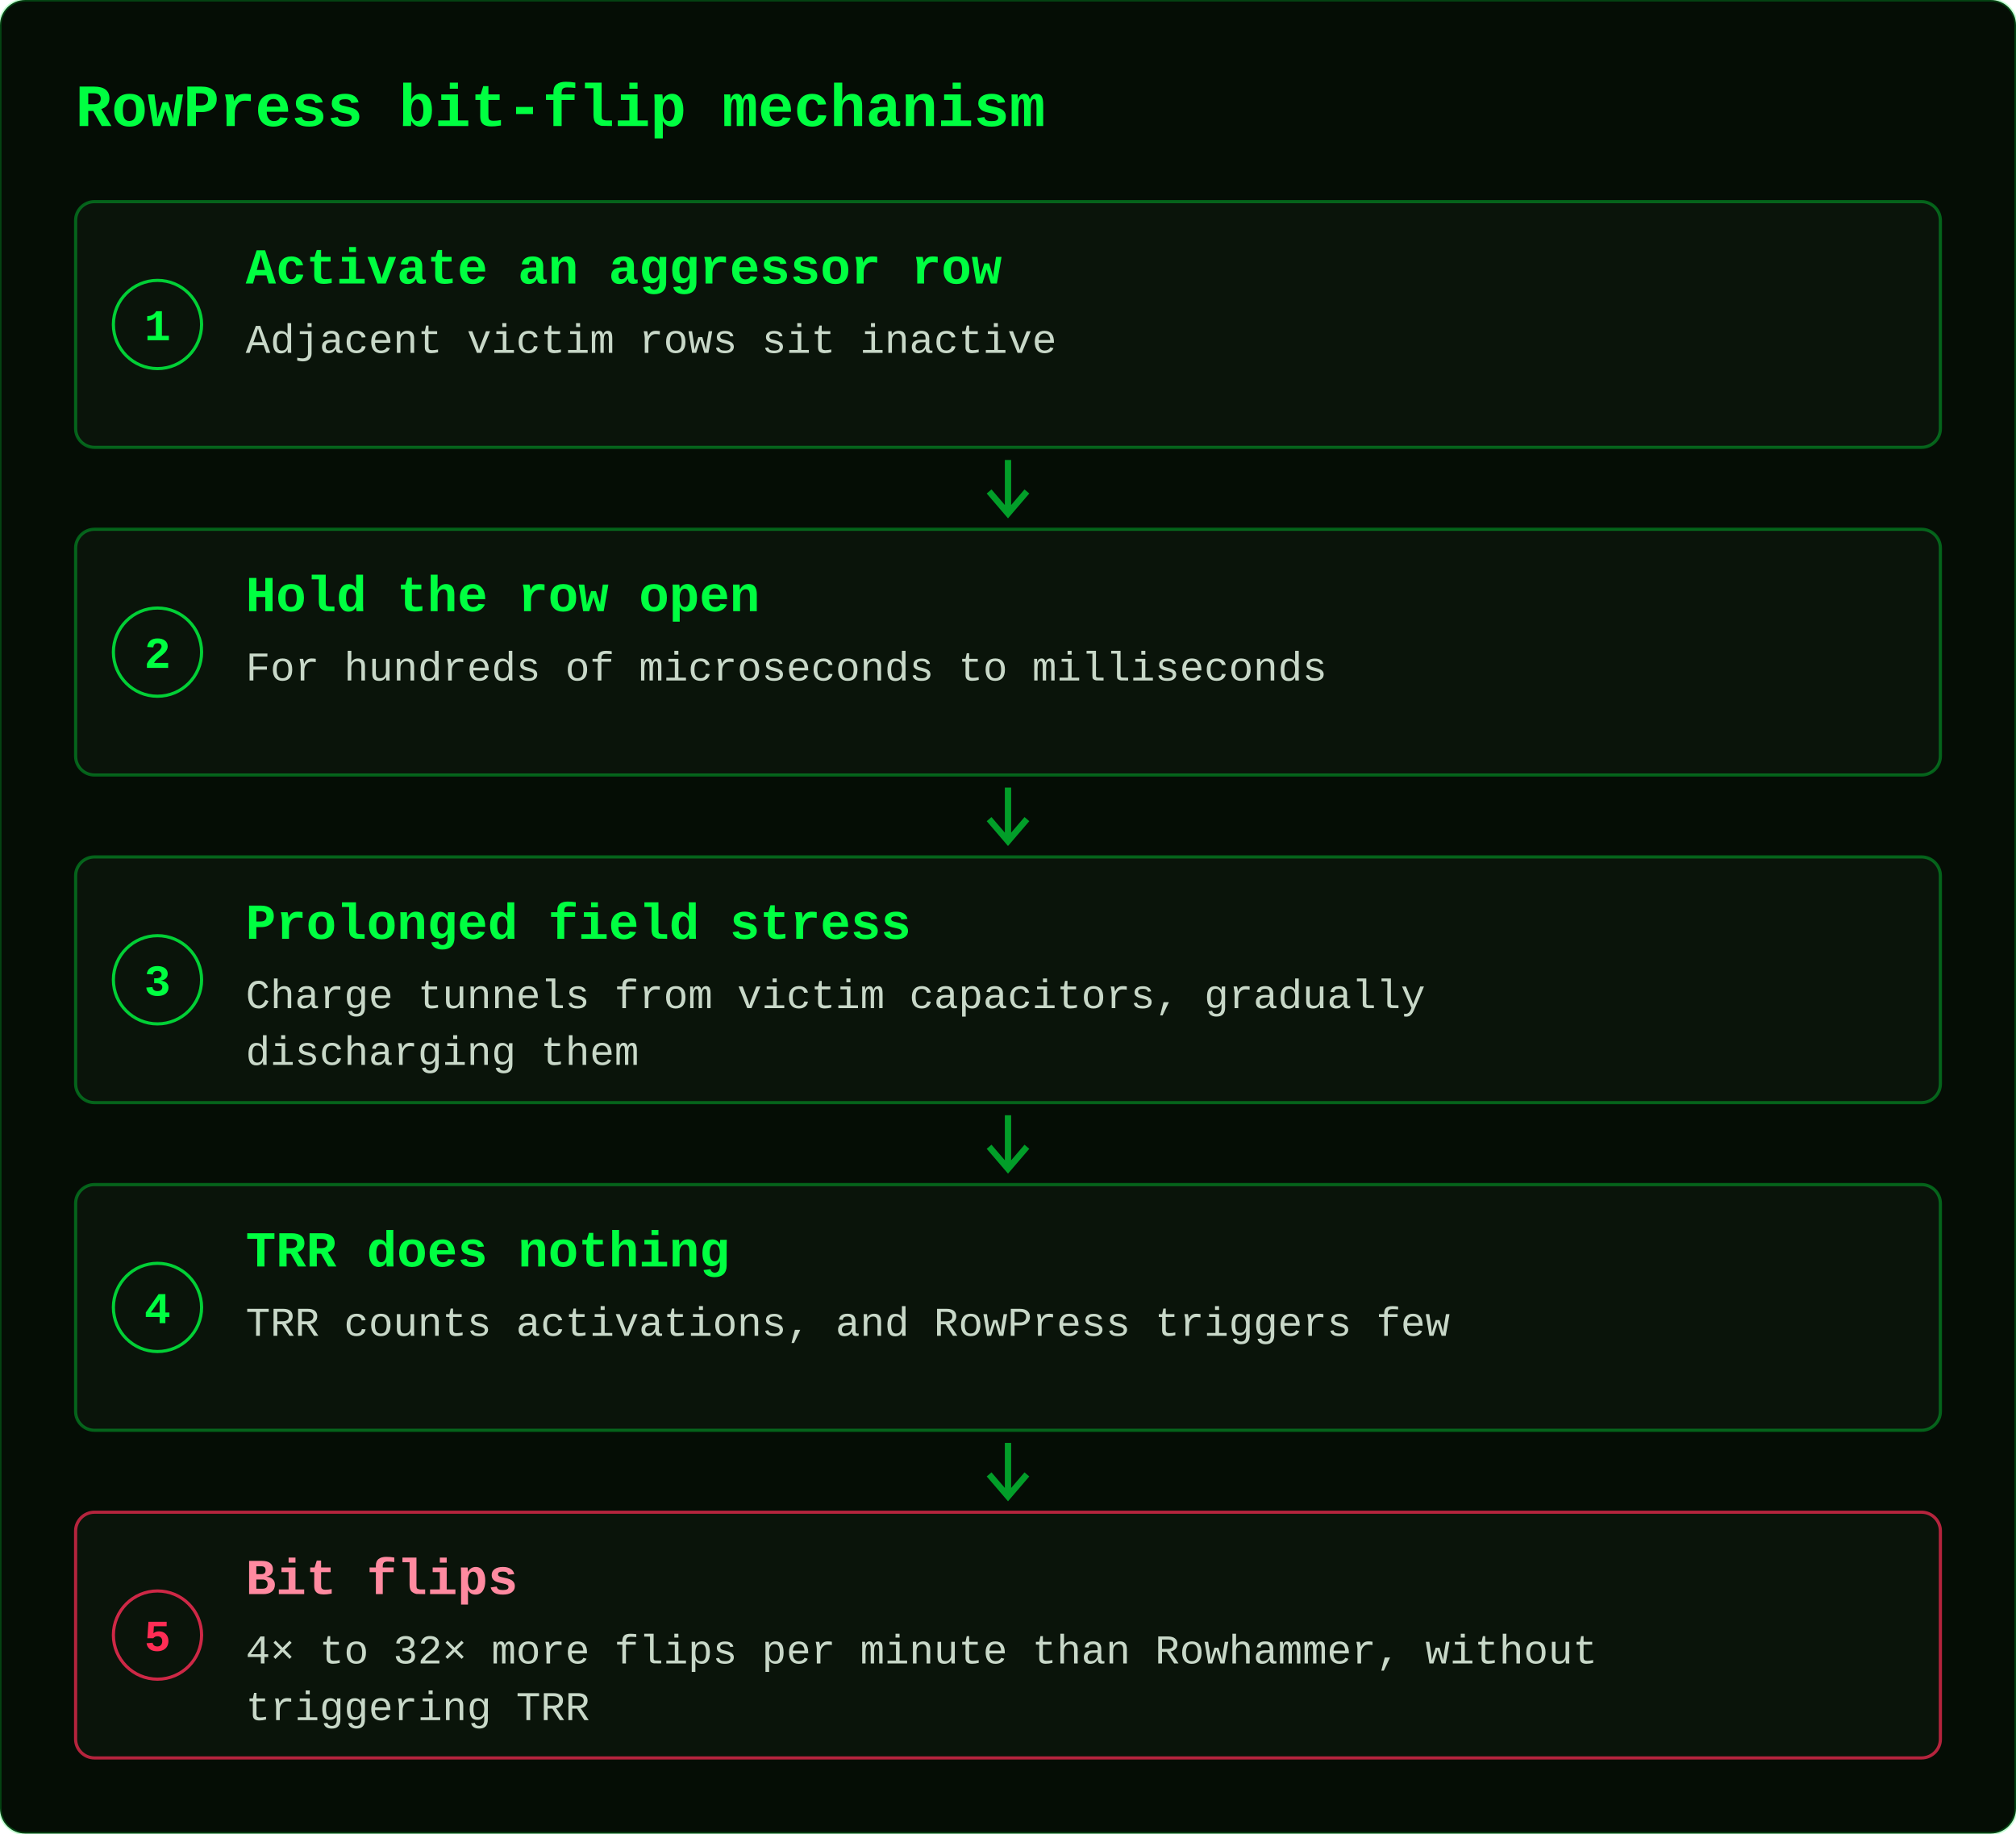
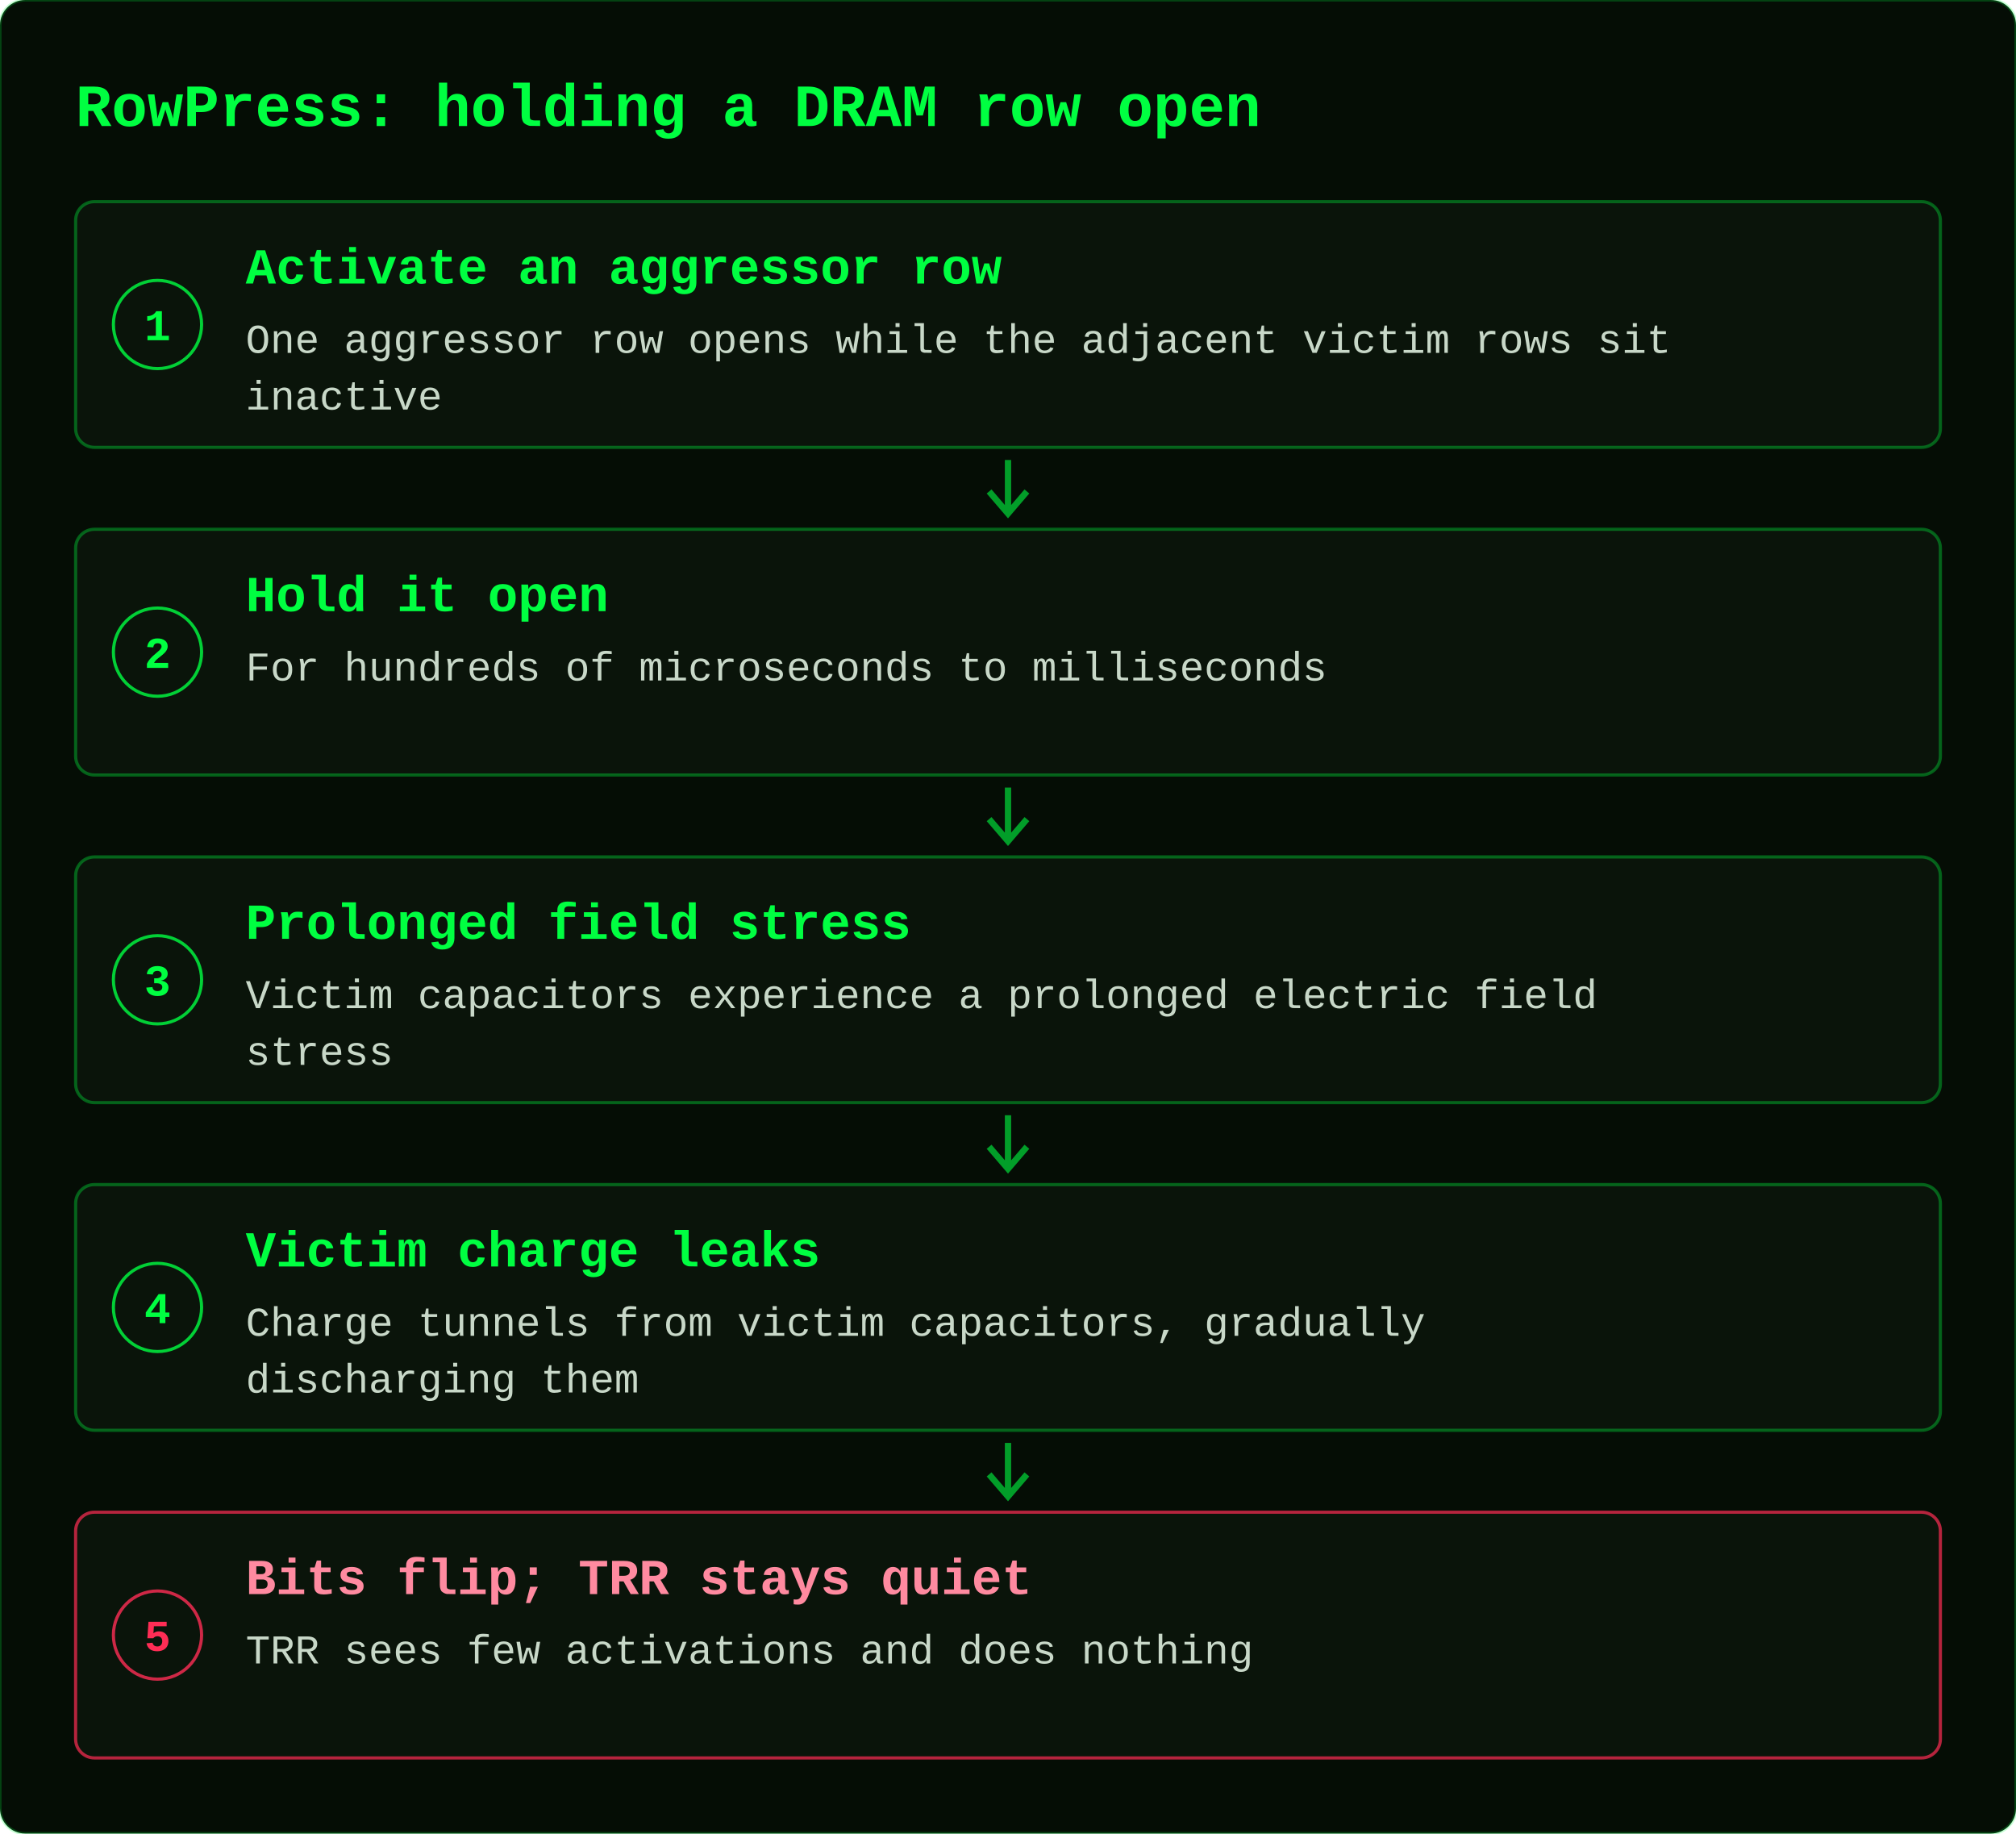
- <svg xmlns="http://www.w3.org/2000/svg" width="640" height="582" viewBox="0 0 640 582" role="img" aria-label="Diagram of RowPress, from holding a DRAM aggressor row open to bit flips in adjacent victim rows that TRR does not catch.">
+ <svg xmlns="http://www.w3.org/2000/svg" width="640" height="582" viewBox="0 0 640 582" role="img" aria-label="Five-step diagram of RowPress, from holding a DRAM aggressor row open to bit flips in adjacent victim rows that TRR does not catch.">
  <rect width="640" height="582" rx="8" fill="#050d05" stroke="#00ff41" stroke-opacity="0.22" />
  <g font-family="JetBrains Mono, Fira Code, Courier New, monospace">
-     <text x="24" y="40" fill="#00ff41" font-size="19" font-weight="700">RowPress bit-flip mechanism</text>
+     <text x="24" y="40" fill="#00ff41" font-size="19" font-weight="700">RowPress: holding a DRAM row open</text>
    <rect x="24" y="64" width="592" height="78" rx="6" fill="#0a140a" stroke="#00ff41" stroke-opacity="0.35" />
    <circle cx="50" cy="103.0" r="14" fill="none" stroke="#00ff41" stroke-opacity="0.8" />
    <text x="50" y="108.0" fill="#00ff41" font-size="14" font-weight="700" text-anchor="middle">1</text>
    <text x="78" y="90" fill="#00ff41" font-size="16" font-weight="700">Activate an aggressor row</text>
-     <text x="78" y="112" fill="#c8d8c8" font-size="13">Adjacent victim rows sit inactive</text>
+     <text x="78" y="112" fill="#c8d8c8" font-size="13">One aggressor row opens while the adjacent victim rows sit</text>
+     <text x="78" y="130" fill="#c8d8c8" font-size="13">inactive</text>
    <path d="M320.0 146 V162 M314.0 156 L320.0 163 L326.0 156" stroke="#00ff41" stroke-opacity="0.6" stroke-width="2" fill="none" />
    <rect x="24" y="168" width="592" height="78" rx="6" fill="#0a140a" stroke="#00ff41" stroke-opacity="0.35" />
    <circle cx="50" cy="207.0" r="14" fill="none" stroke="#00ff41" stroke-opacity="0.8" />
    <text x="50" y="212.0" fill="#00ff41" font-size="14" font-weight="700" text-anchor="middle">2</text>
-     <text x="78" y="194" fill="#00ff41" font-size="16" font-weight="700">Hold the row open</text>
+     <text x="78" y="194" fill="#00ff41" font-size="16" font-weight="700">Hold it open</text>
    <text x="78" y="216" fill="#c8d8c8" font-size="13">For hundreds of microseconds to milliseconds</text>
    <path d="M320.0 250 V266 M314.0 260 L320.0 267 L326.0 260" stroke="#00ff41" stroke-opacity="0.6" stroke-width="2" fill="none" />
    <rect x="24" y="272" width="592" height="78" rx="6" fill="#0a140a" stroke="#00ff41" stroke-opacity="0.35" />
    <circle cx="50" cy="311.0" r="14" fill="none" stroke="#00ff41" stroke-opacity="0.8" />
    <text x="50" y="316.0" fill="#00ff41" font-size="14" font-weight="700" text-anchor="middle">3</text>
    <text x="78" y="298" fill="#00ff41" font-size="16" font-weight="700">Prolonged field stress</text>
-     <text x="78" y="320" fill="#c8d8c8" font-size="13">Charge tunnels from victim capacitors, gradually</text>
-     <text x="78" y="338" fill="#c8d8c8" font-size="13">discharging them</text>
+     <text x="78" y="320" fill="#c8d8c8" font-size="13">Victim capacitors experience a prolonged electric field</text>
+     <text x="78" y="338" fill="#c8d8c8" font-size="13">stress</text>
    <path d="M320.0 354 V370 M314.0 364 L320.0 371 L326.0 364" stroke="#00ff41" stroke-opacity="0.6" stroke-width="2" fill="none" />
    <rect x="24" y="376" width="592" height="78" rx="6" fill="#0a140a" stroke="#00ff41" stroke-opacity="0.35" />
    <circle cx="50" cy="415.0" r="14" fill="none" stroke="#00ff41" stroke-opacity="0.8" />
    <text x="50" y="420.0" fill="#00ff41" font-size="14" font-weight="700" text-anchor="middle">4</text>
-     <text x="78" y="402" fill="#00ff41" font-size="16" font-weight="700">TRR does nothing</text>
-     <text x="78" y="424" fill="#c8d8c8" font-size="13">TRR counts activations, and RowPress triggers few</text>
+     <text x="78" y="402" fill="#00ff41" font-size="16" font-weight="700">Victim charge leaks</text>
+     <text x="78" y="424" fill="#c8d8c8" font-size="13">Charge tunnels from victim capacitors, gradually</text>
+     <text x="78" y="442" fill="#c8d8c8" font-size="13">discharging them</text>
    <path d="M320.0 458 V474 M314.0 468 L320.0 475 L326.0 468" stroke="#00ff41" stroke-opacity="0.6" stroke-width="2" fill="none" />
    <rect x="24" y="480" width="592" height="78" rx="6" fill="#0a140a" stroke="#ff2d55" stroke-opacity="0.7" />
    <circle cx="50" cy="519.0" r="14" fill="none" stroke="#ff2d55" stroke-opacity="0.8" />
    <text x="50" y="524.0" fill="#ff2d55" font-size="14" font-weight="700" text-anchor="middle">5</text>
-     <text x="78" y="506" fill="#ff8aa0" font-size="16" font-weight="700">Bit flips</text>
-     <text x="78" y="528" fill="#c8d8c8" font-size="13">4× to 32× more flips per minute than Rowhammer, without</text>
-     <text x="78" y="546" fill="#c8d8c8" font-size="13">triggering TRR</text>
+     <text x="78" y="506" fill="#ff8aa0" font-size="16" font-weight="700">Bits flip; TRR stays quiet</text>
+     <text x="78" y="528" fill="#c8d8c8" font-size="13">TRR sees few activations and does nothing</text>
  </g>
</svg>
